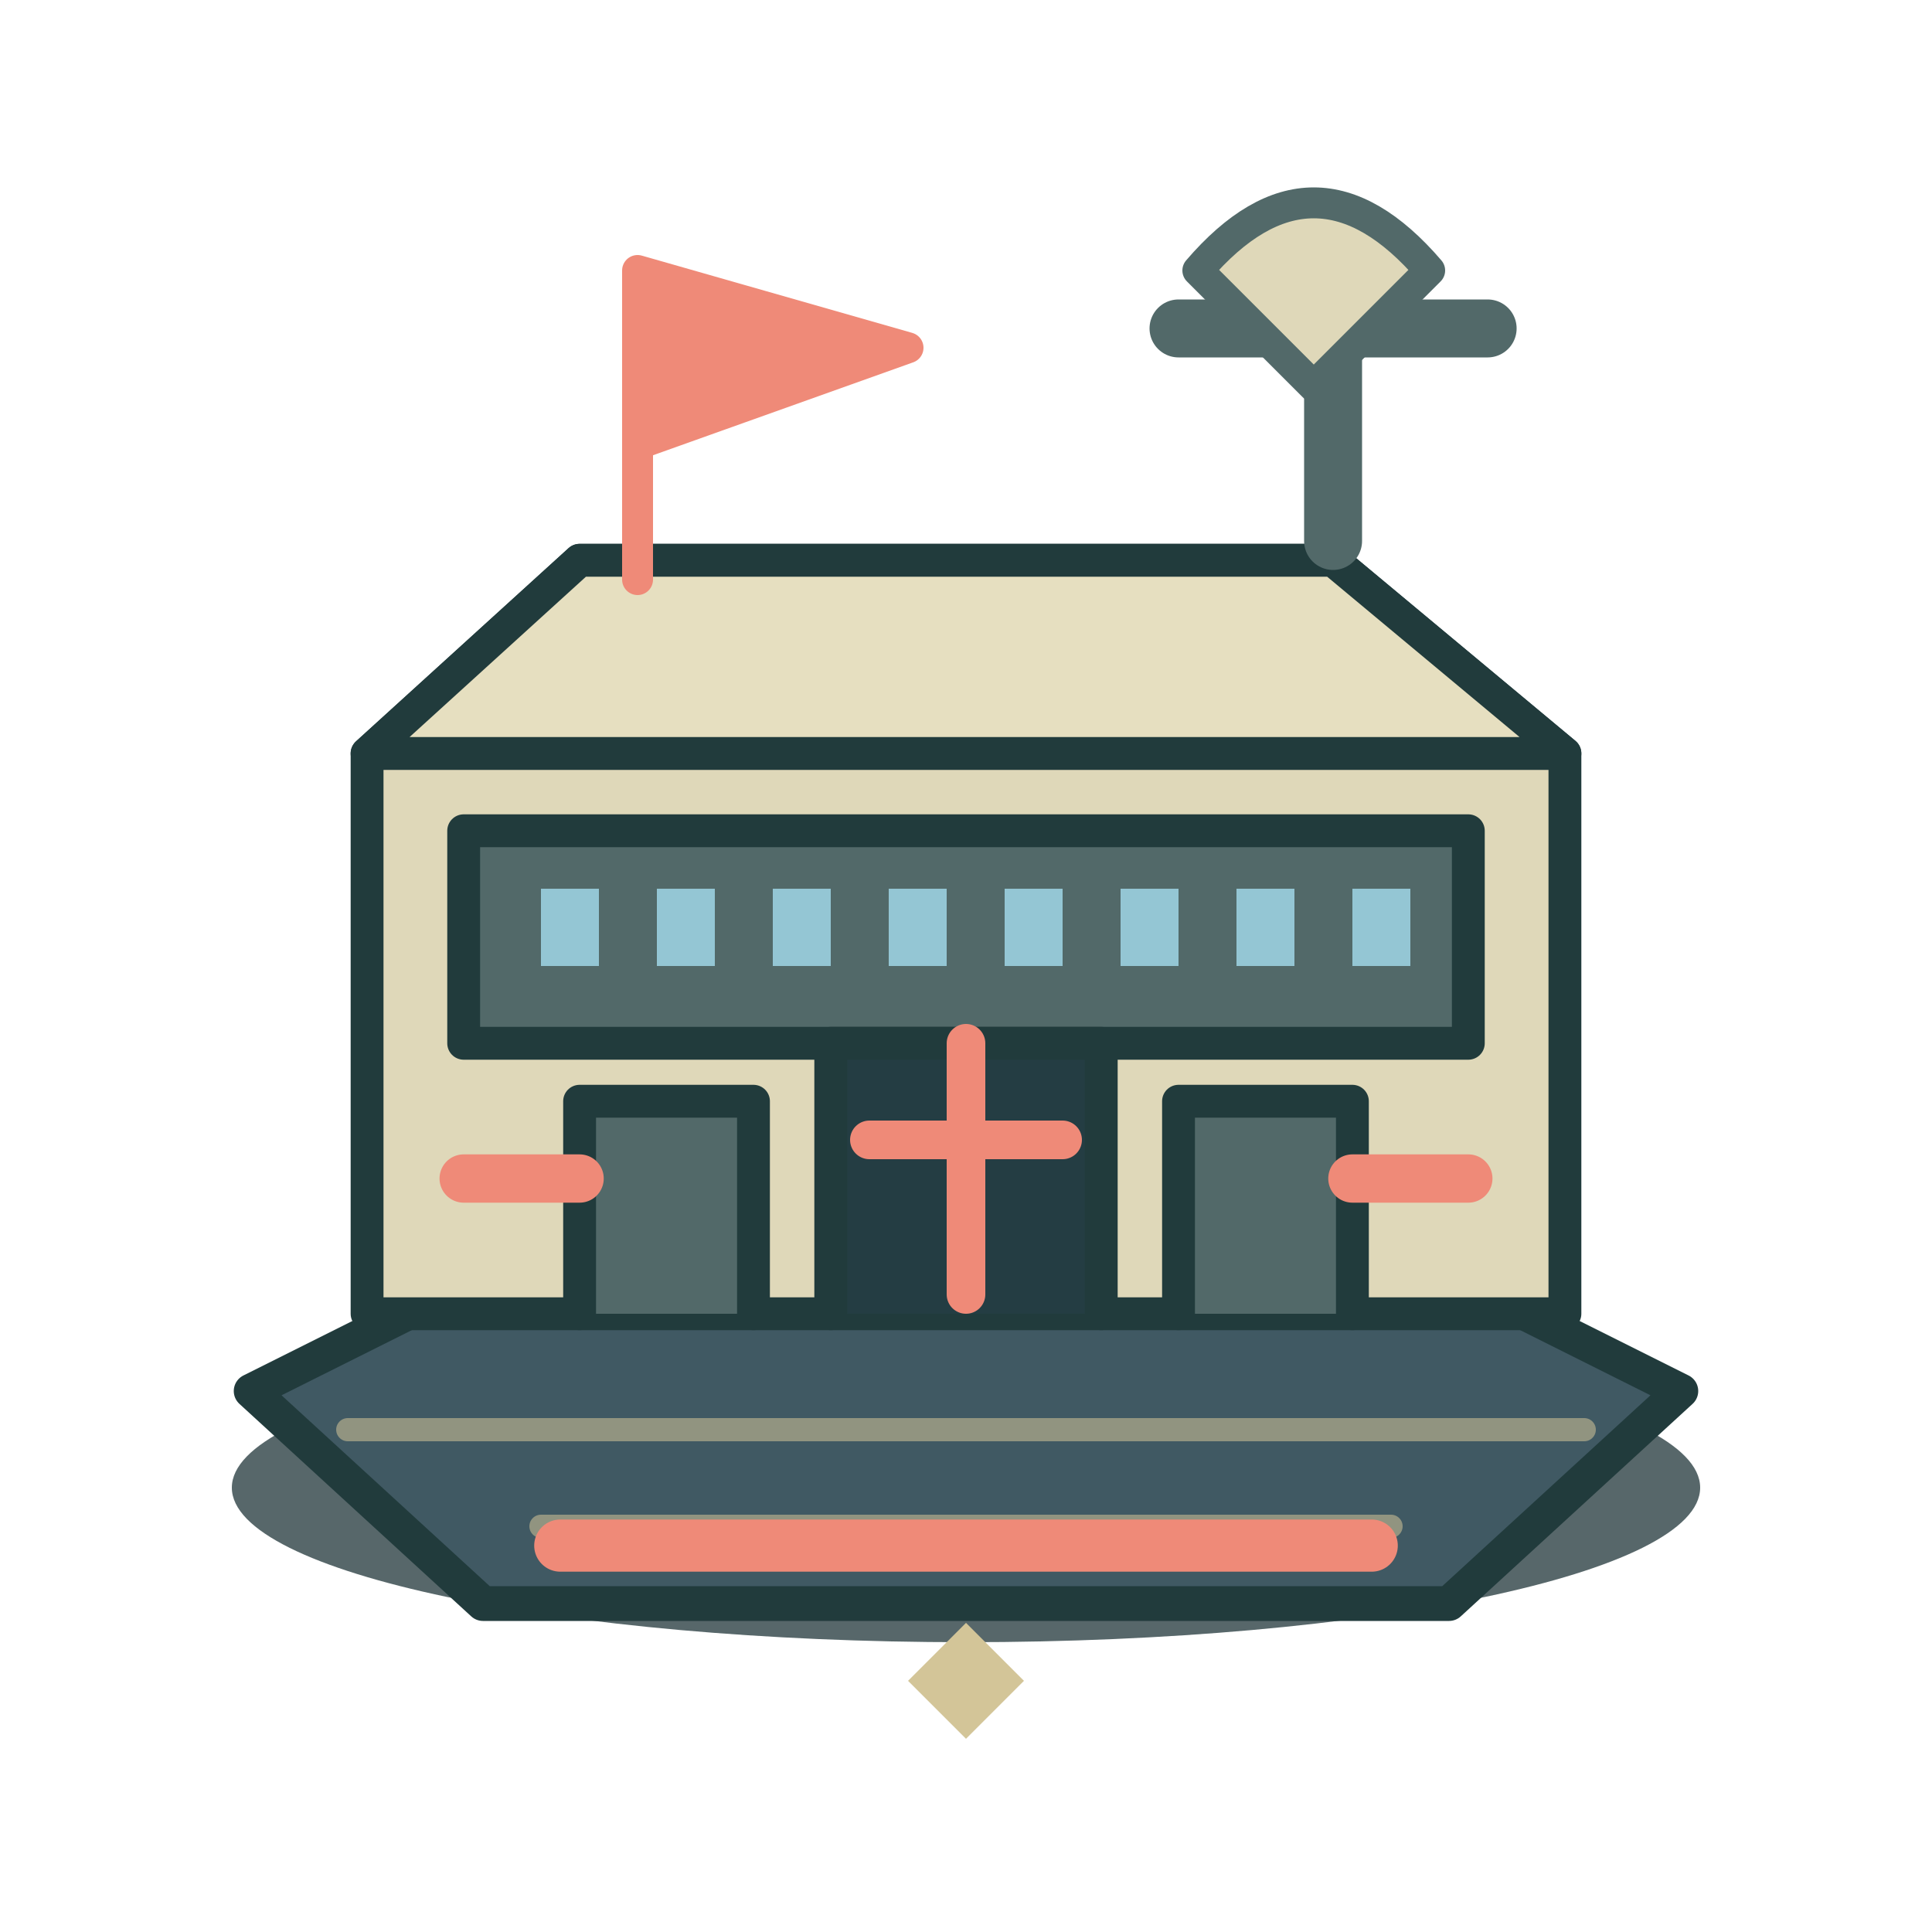
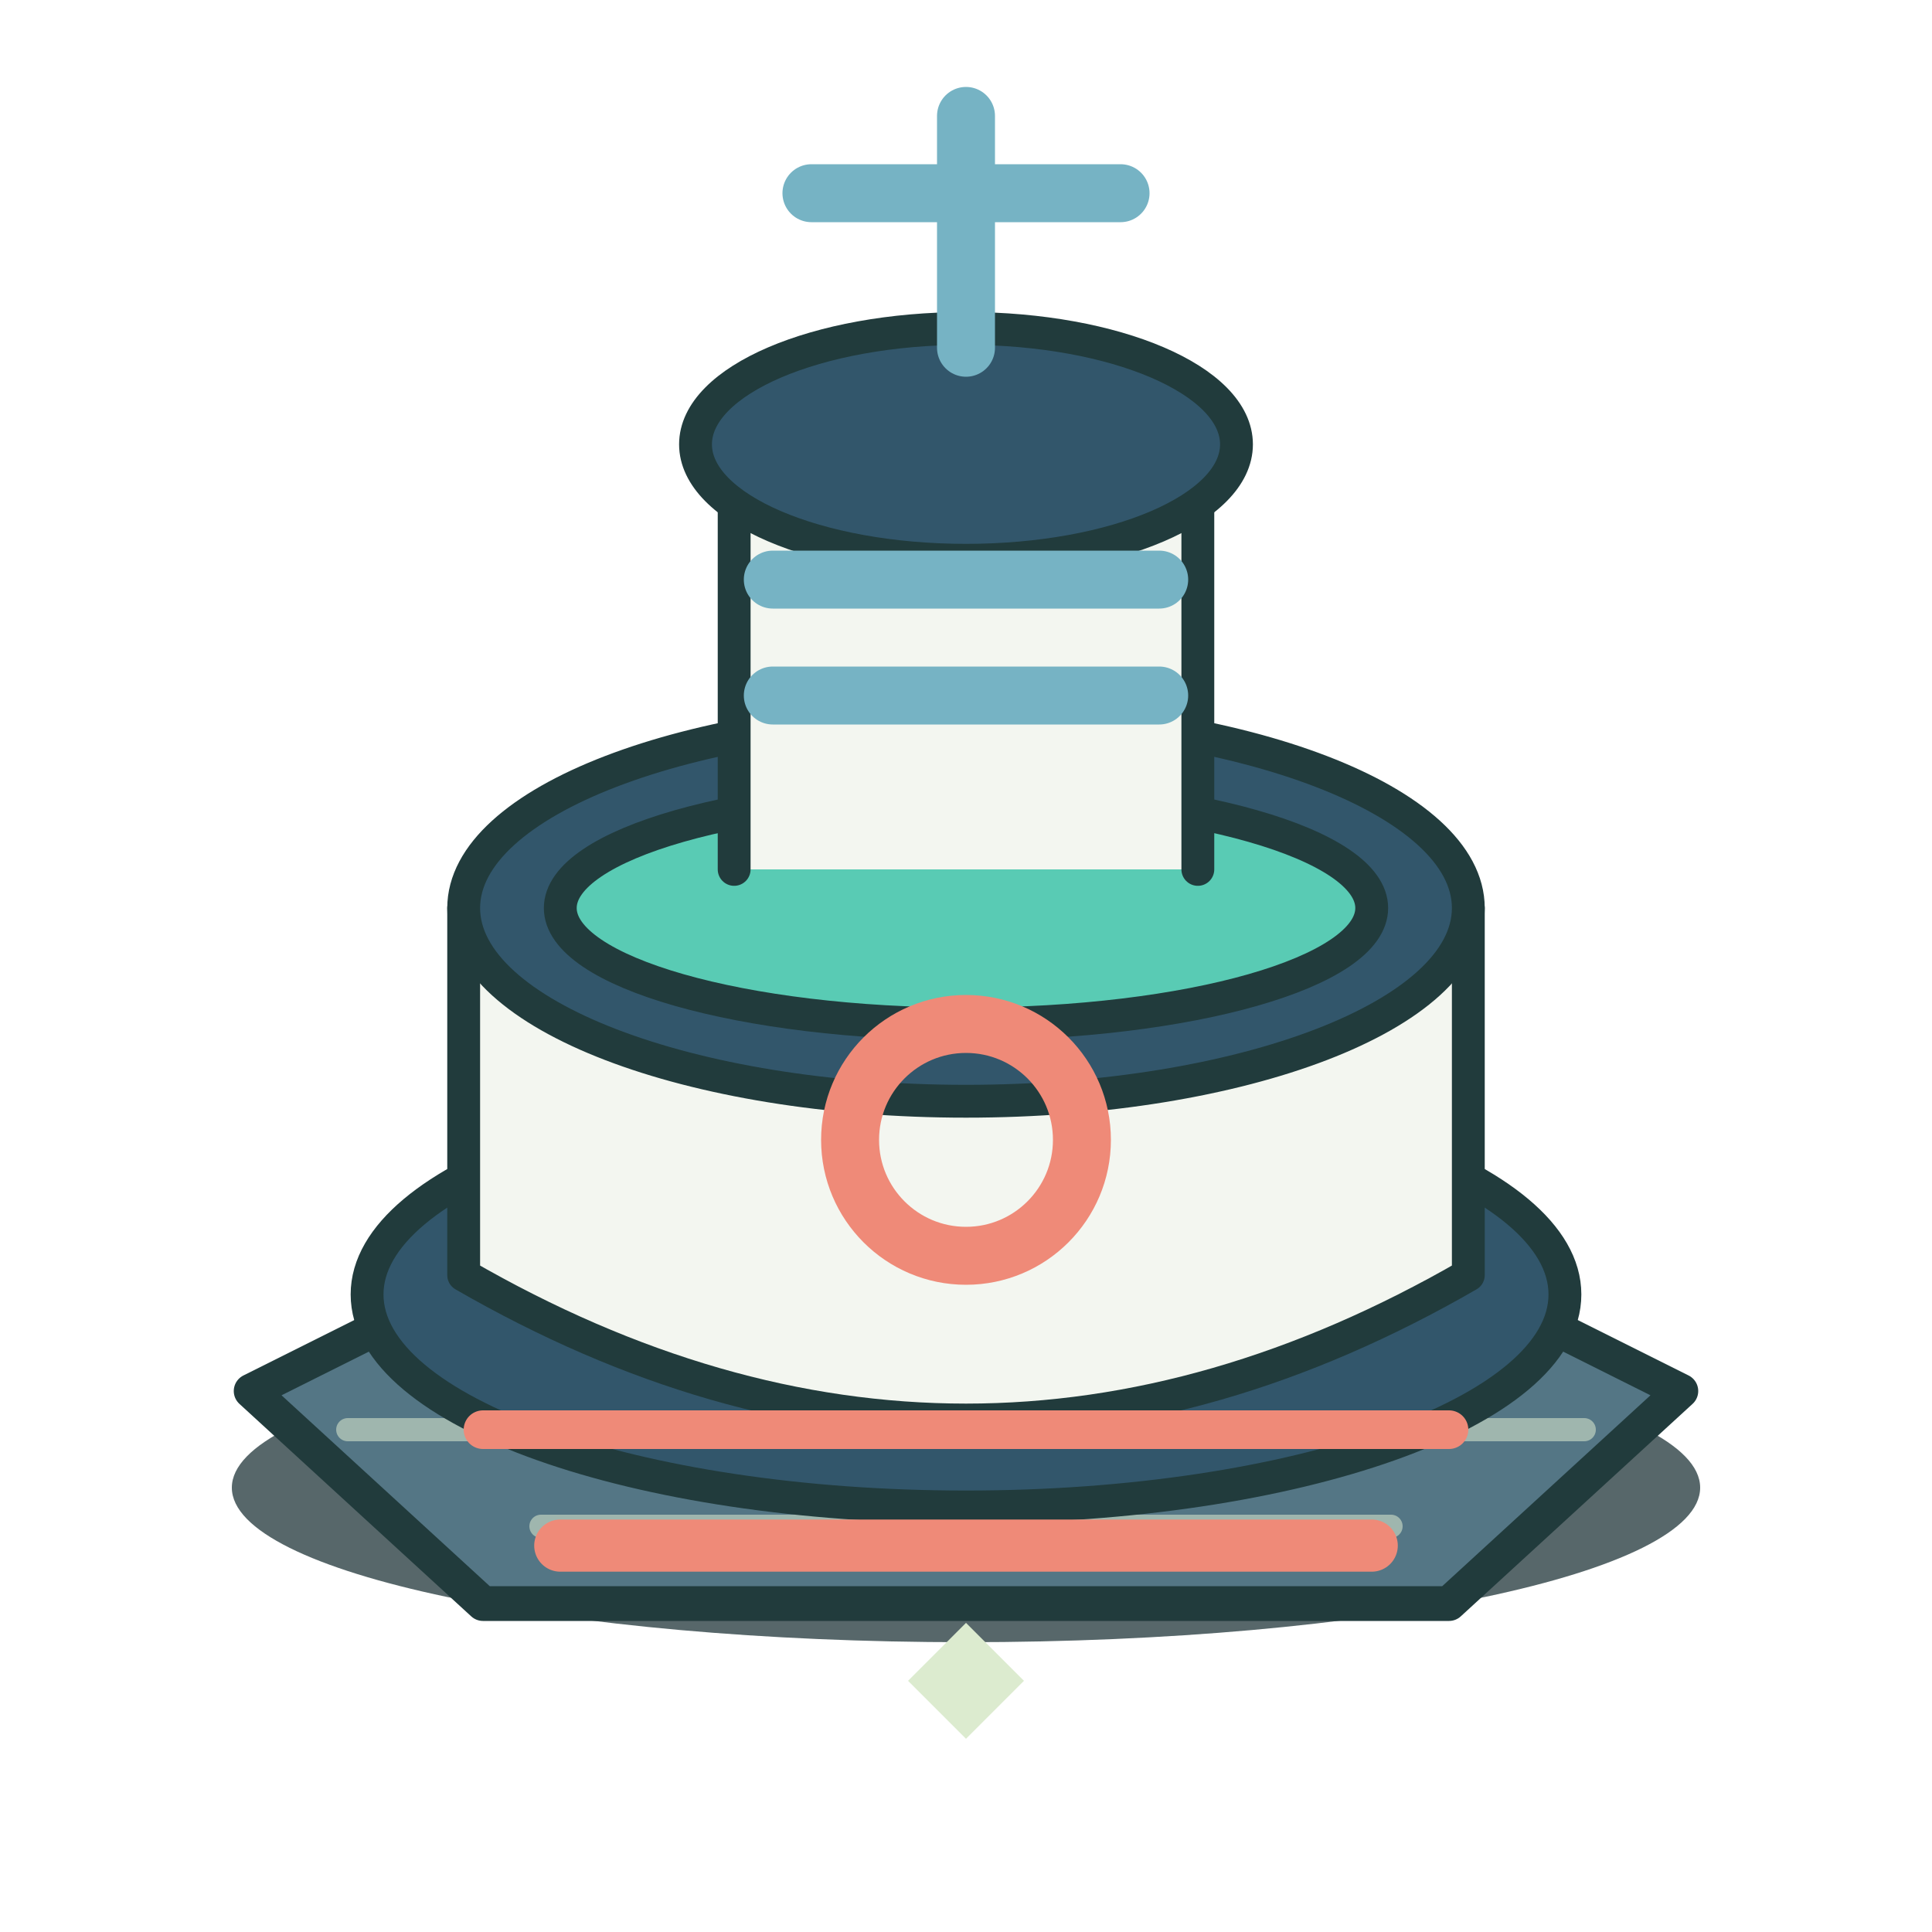
<svg xmlns="http://www.w3.org/2000/svg" viewBox="-50 -50 100 100" role="img" aria-label="指挥总部 Lv.1">
  <g class="building-art building-hq" stroke="#213b3c" stroke-width="1.7" stroke-linejoin="round" stroke-linecap="round">
    <ellipse cy="27" rx="38" ry="8" fill="#10272b" opacity=".7" stroke="none" />
-     <path d="M-37 22l14-7h46l14 7-12 11h-50z" fill="#405963" stroke="#213b3c" stroke-width="1.8" />
-     <path d="M-32 24h64m-54 5h44" stroke="#d3c598" stroke-opacity=".55" stroke-width="1.2" />
-     <path d="M-31 18V-11l11-10h39l12 10v29z" fill="#dfd8b9" />
-     <path d="M-31-11l11-10h39l12 10H-31z" fill="#e6dfc0" />
-     <path d="M-26-7h52v11h-52z" fill="#526969" />
-     <rect x="-22" y="-4" width="3" height="4" fill="#94c6d4" stroke="none" />
-     <rect x="-16" y="-4" width="3" height="4" fill="#94c6d4" stroke="none" />
-     <rect x="-10" y="-4" width="3" height="4" fill="#94c6d4" stroke="none" />
-     <rect x="-4" y="-4" width="3" height="4" fill="#94c6d4" stroke="none" />
-     <rect x="2" y="-4" width="3" height="4" fill="#94c6d4" stroke="none" />
-     <rect x="8" y="-4" width="3" height="4" fill="#94c6d4" stroke="none" />
-     <rect x="14" y="-4" width="3" height="4" fill="#94c6d4" stroke="none" />
-     <rect x="20" y="-4" width="3" height="4" fill="#94c6d4" stroke="none" />
-     <path d="M-20 18V7h9v11m22 0V7h9v11" fill="#526969" />
-     <path d="M-7 18V4H7v14" fill="#243d43" />
-     <path d="M0 4V17m-5-8h10" stroke="#ef8a78" stroke-width="2" />
-     <path d="M-17-20v-16m0 0 14 4-14 5" fill="#ef8a78" stroke="#ef8a78" stroke-width="1.6" />
-     <path d="M19-22v-11m-8 0h16" stroke="#526969" stroke-width="3" />
-     <path d="M12-36q6-7 12 0l-6 6z" fill="#dfd8b9" stroke="#526969" stroke-width="1.6" />
-     <path d="M-26 11h6m40 0h6" stroke="#ef8a78" stroke-width="2.5" />
+     <path d="M-37 22l14-7h46l14 7-12 11h-50z" fill="#547685" stroke="#213b3c" stroke-width="1.8" />
+     <path d="M-32 24h64m-54 5h44" stroke="#dcebcf" stroke-opacity=".55" stroke-width="1.2" />
+     <ellipse cy="17" rx="31" ry="11" fill="#32566b" />
+     <path d="M-26 16V-3q26-15 52 0v19q-26 15-52 0" fill="#f3f6f0" />
+     <ellipse cy="-3" rx="26" ry="10" fill="#32566b" />
+     <ellipse cy="-3" rx="21" ry="6" fill="#59cbb4" />
+     <path d="M-12-5v-22h24v22" fill="#f3f6f0" />
+     <ellipse cy="-27" rx="14" ry="6" fill="#32566b" />
+     <path d="M-10-20h20m-20 6h20M0-32v-12m-8 4h16" stroke="#76b3c4" stroke-width="3" />
+     <circle cy="9" r="6" fill="none" stroke="#ef8a78" stroke-width="3" />
+     <path d="M-25 24h50" stroke="#ef8a78" stroke-width="2" />
    <path d="M-21 30h42" stroke="#ef8a78" stroke-width="2.7" />
-     <path d="M-3 37l3-3 3 3-3 3z" fill="#d3c598" stroke="none" />
+     <path d="M-3 37l3-3 3 3-3 3z" fill="#dcebcf" stroke="none" />
  </g>
</svg>
